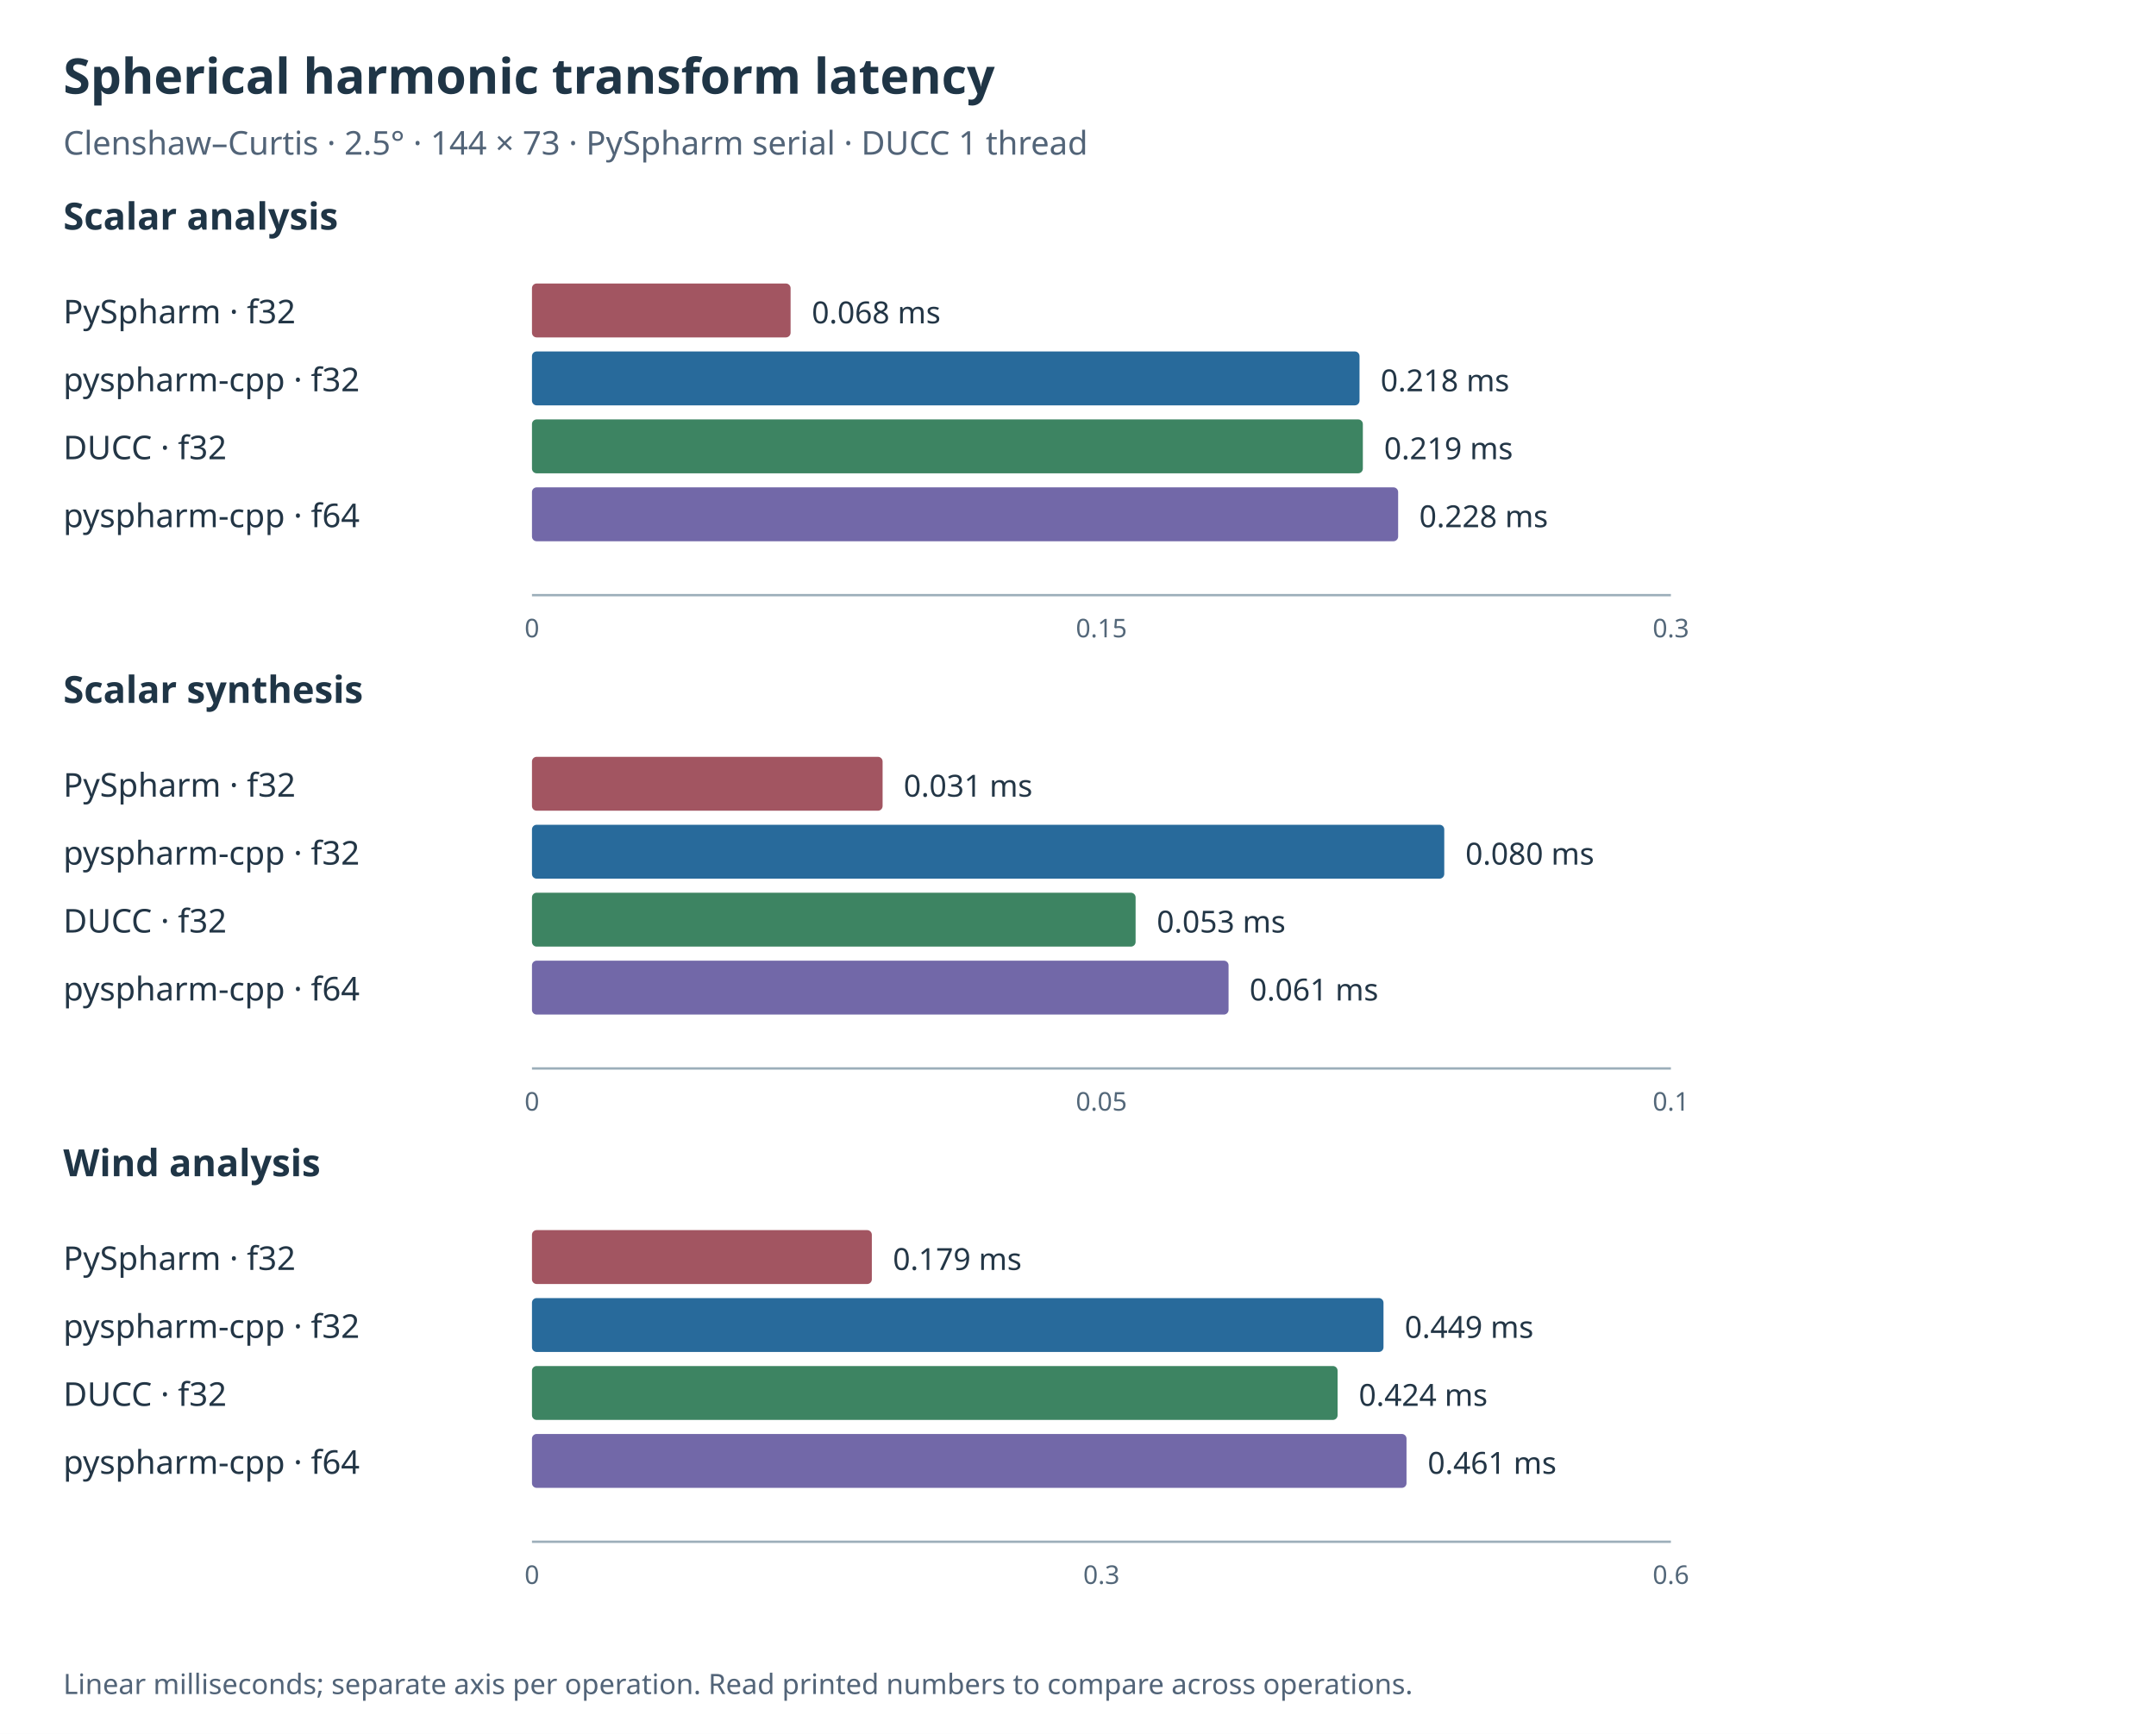
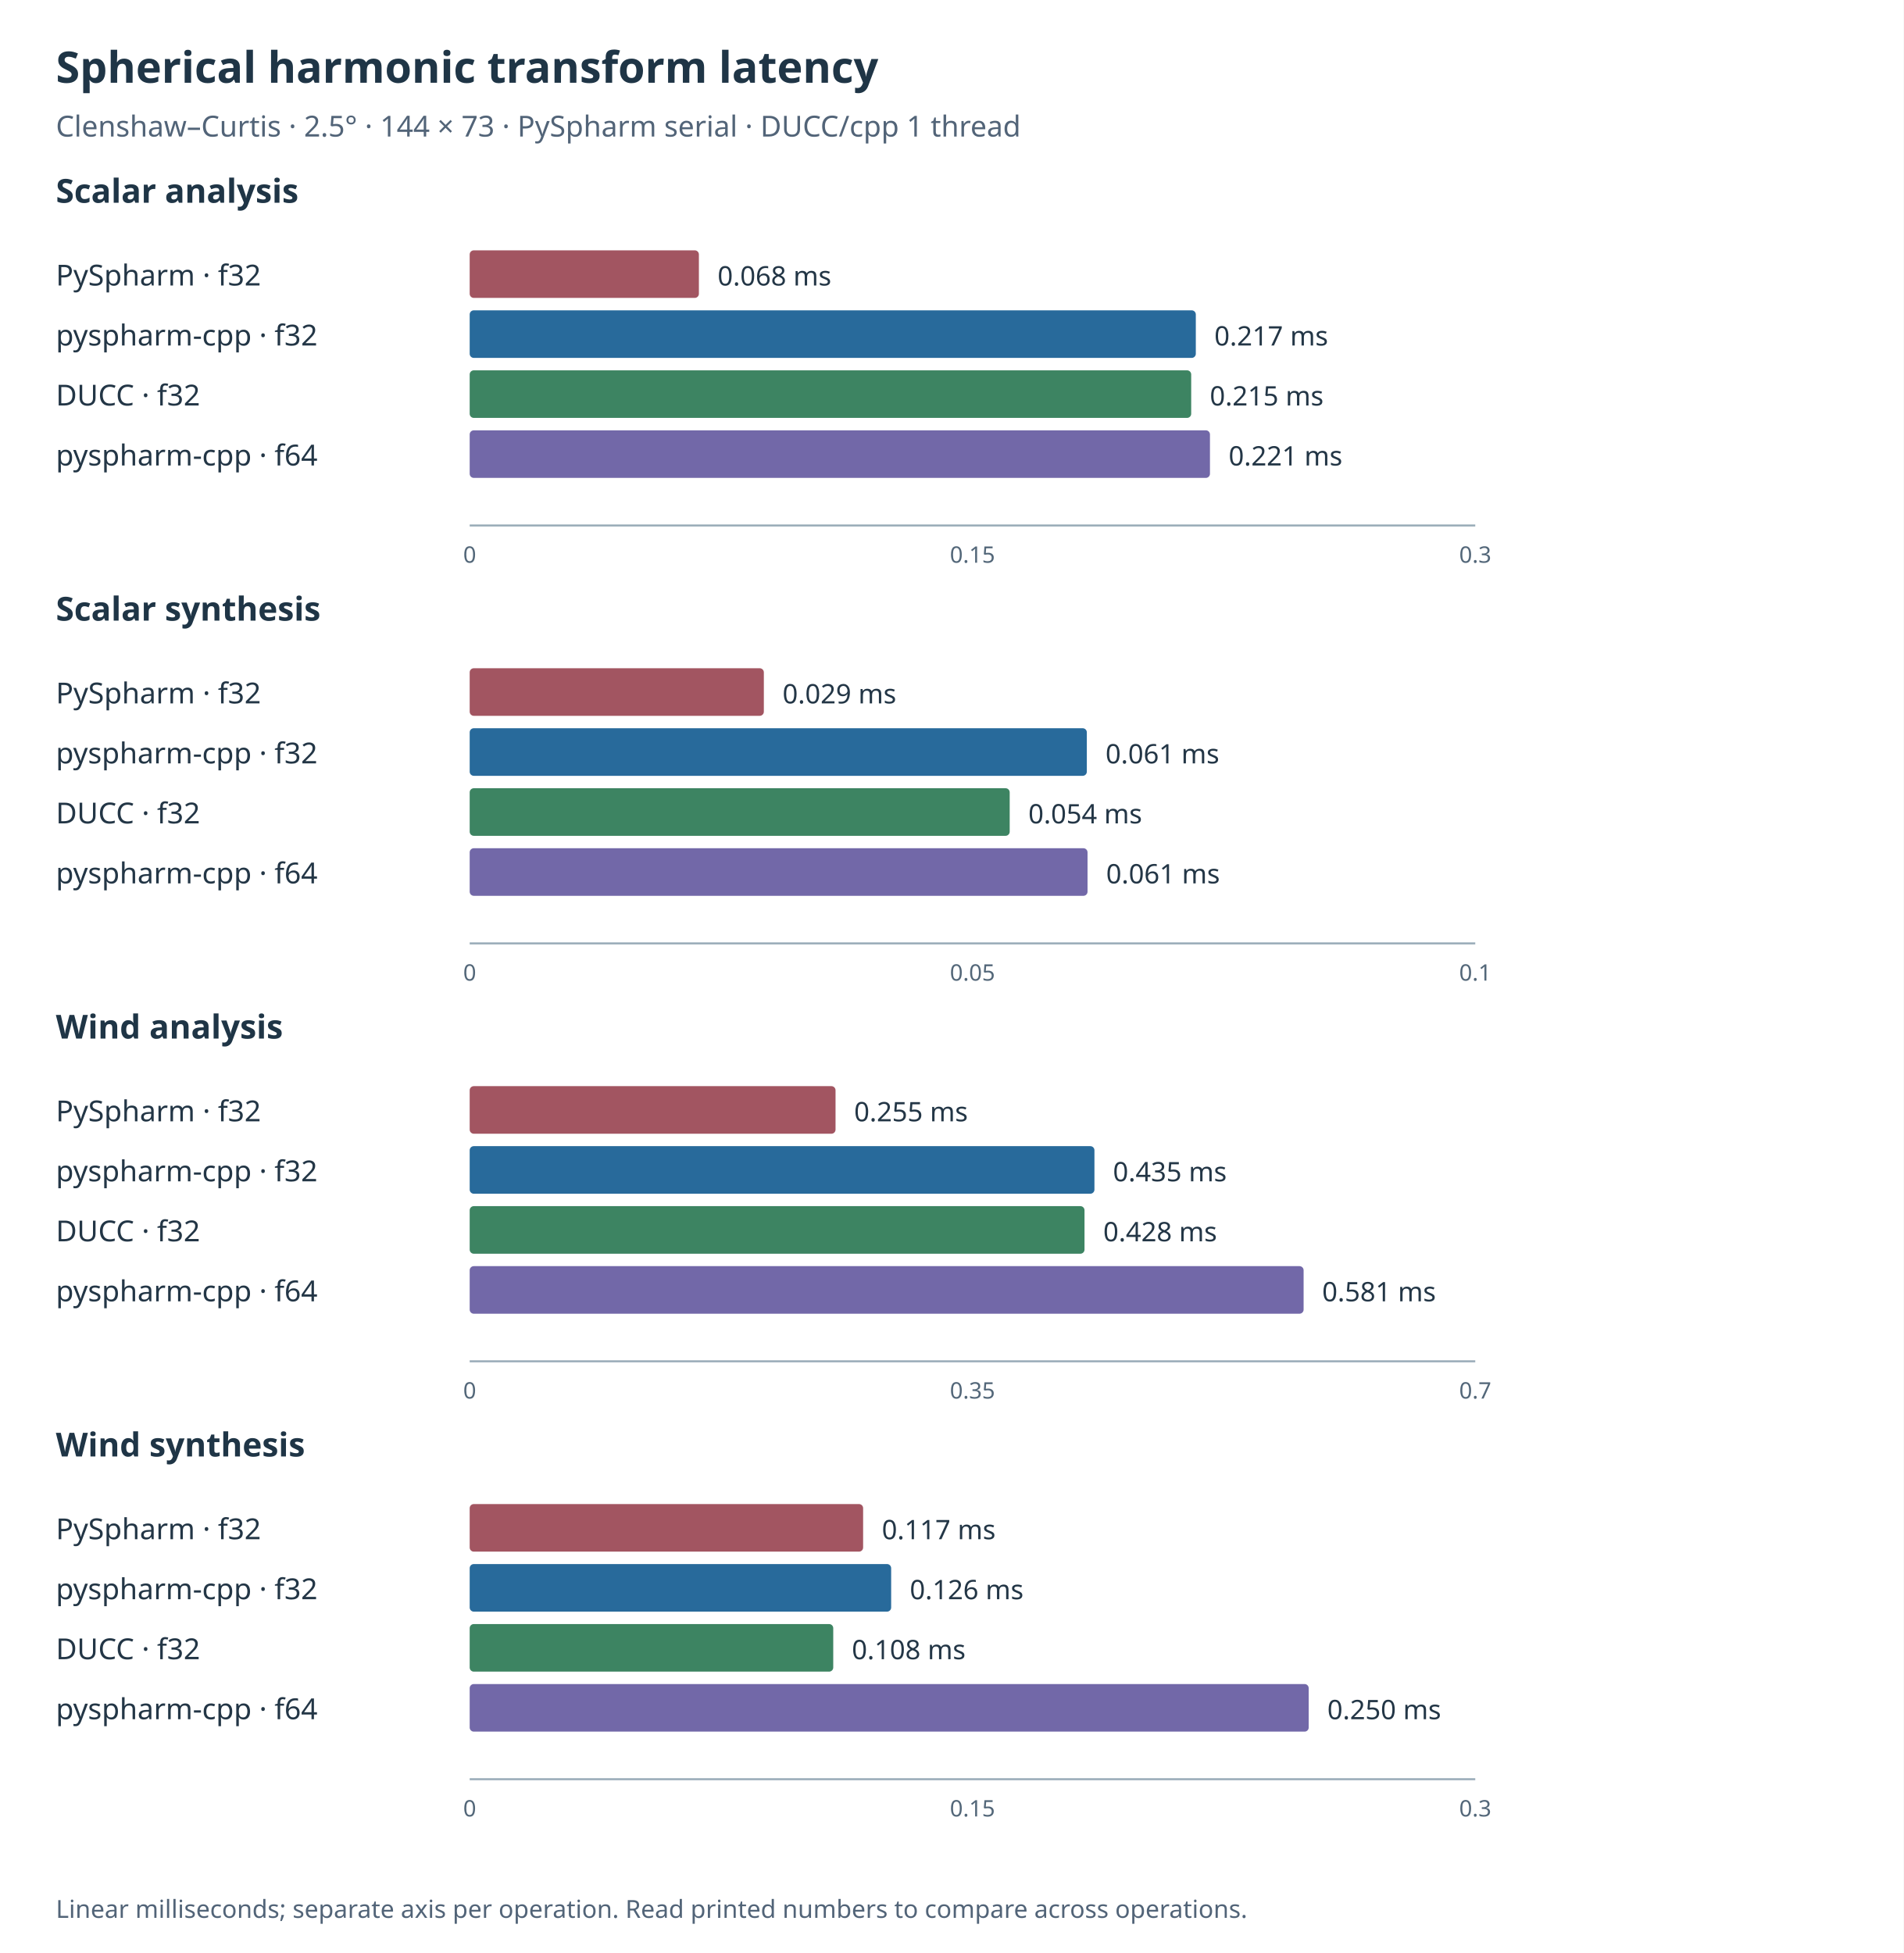
- <svg xmlns="http://www.w3.org/2000/svg" width="920" height="740" viewBox="0 0 920 740" role="img" aria-labelledby="t d">
-   <rect width="920" height="740" fill="white" />
+ <svg xmlns="http://www.w3.org/2000/svg" width="920" height="944" viewBox="0 0 920 944" role="img" aria-labelledby="t d">
+   <rect width="920" height="944" fill="white" />
  <text x="27" y="40" font-size="21" font-family="sans-serif" font-weight="600" fill="#1f3546">Spherical harmonic transform latency</text>
-   <text x="27" y="66" font-size="14" font-family="sans-serif" fill="#526478">Clenshaw–Curtis · 2.5° · 144 × 73 · PySpharm serial · DUCC 1 thread</text>
+   <text x="27" y="66" font-size="14" font-family="sans-serif" fill="#526478">Clenshaw–Curtis · 2.5° · 144 × 73 · PySpharm serial · DUCC/cpp 1 thread</text>
  <text x="27" y="98" font-size="16" font-family="sans-serif" font-weight="600" fill="#1f3546">Scalar analysis</text>
  <text x="27" y="138" font-family="sans-serif" font-size="14" fill="#233646">PySpharm · f32</text>
-   <rect x="227" y="121" width="110.36" height="23" fill="#a25561" rx="2" />
-   <text x="346.4" y="138" font-family="sans-serif" font-size="13" fill="#233646">0.068 ms</text>
+   <rect x="227" y="121" width="110.78" height="23" fill="#a25561" rx="2" />
+   <text x="346.8" y="138" font-family="sans-serif" font-size="13" fill="#233646">0.068 ms</text>
  <text x="27" y="167" font-family="sans-serif" font-size="14" fill="#233646">pyspharm-cpp · f32</text>
-   <rect x="227" y="150" width="353.13" height="23" fill="#286a9b" rx="2" />
-   <text x="589.1" y="167" font-family="sans-serif" font-size="13" fill="#233646">0.218 ms</text>
+   <rect x="227" y="150" width="350.94" height="23" fill="#286a9b" rx="2" />
+   <text x="586.9" y="167" font-family="sans-serif" font-size="13" fill="#233646">0.217 ms</text>
  <text x="27" y="196" font-family="sans-serif" font-size="14" fill="#233646">DUCC · f32</text>
-   <rect x="227" y="179" width="354.55" height="23" fill="#3d8462" rx="2" />
-   <text x="590.6" y="196" font-family="sans-serif" font-size="13" fill="#233646">0.219 ms</text>
+   <rect x="227" y="179" width="348.71" height="23" fill="#3d8462" rx="2" />
+   <text x="584.7" y="196" font-family="sans-serif" font-size="13" fill="#233646">0.215 ms</text>
  <text x="27" y="225" font-family="sans-serif" font-size="14" fill="#233646">pyspharm-cpp · f64</text>
-   <rect x="227" y="208" width="369.61" height="23" fill="#7268a8" rx="2" />
-   <text x="605.6" y="225" font-family="sans-serif" font-size="13" fill="#233646">0.228 ms</text>
+   <rect x="227" y="208" width="357.78" height="23" fill="#7268a8" rx="2" />
+   <text x="593.8" y="225" font-family="sans-serif" font-size="13" fill="#233646">0.221 ms</text>
  <line x1="227" x2="713" y1="254" y2="254" stroke="#9caeba" />
  <text x="227.0" y="272" text-anchor="middle" font-size="11" font-family="sans-serif" fill="#536779">0</text>
  <text x="470.0" y="272" text-anchor="middle" font-size="11" font-family="sans-serif" fill="#536779">0.15</text>
  <text x="713.0" y="272" text-anchor="middle" font-size="11" font-family="sans-serif" fill="#536779">0.3</text>
  <text x="27" y="300" font-size="16" font-family="sans-serif" font-weight="600" fill="#1f3546">Scalar synthesis</text>
  <text x="27" y="340" font-family="sans-serif" font-size="14" fill="#233646">PySpharm · f32</text>
-   <rect x="227" y="323" width="149.62" height="23" fill="#a25561" rx="2" />
-   <text x="385.6" y="340" font-family="sans-serif" font-size="13" fill="#233646">0.031 ms</text>
+   <rect x="227" y="323" width="142.17" height="23" fill="#a25561" rx="2" />
+   <text x="378.2" y="340" font-family="sans-serif" font-size="13" fill="#233646">0.029 ms</text>
  <text x="27" y="369" font-family="sans-serif" font-size="14" fill="#233646">pyspharm-cpp · f32</text>
-   <rect x="227" y="352" width="389.29" height="23" fill="#286a9b" rx="2" />
-   <text x="625.3" y="369" font-family="sans-serif" font-size="13" fill="#233646">0.080 ms</text>
+   <rect x="227" y="352" width="298.27" height="23" fill="#286a9b" rx="2" />
+   <text x="534.3" y="369" font-family="sans-serif" font-size="13" fill="#233646">0.061 ms</text>
  <text x="27" y="398" font-family="sans-serif" font-size="14" fill="#233646">DUCC · f32</text>
-   <rect x="227" y="381" width="257.58" height="23" fill="#3d8462" rx="2" />
-   <text x="493.6" y="398" font-family="sans-serif" font-size="13" fill="#233646">0.053 ms</text>
+   <rect x="227" y="381" width="260.99" height="23" fill="#3d8462" rx="2" />
+   <text x="497.0" y="398" font-family="sans-serif" font-size="13" fill="#233646">0.054 ms</text>
  <text x="27" y="427" font-family="sans-serif" font-size="14" fill="#233646">pyspharm-cpp · f64</text>
-   <rect x="227" y="410" width="297.25" height="23" fill="#7268a8" rx="2" />
-   <text x="533.2" y="427" font-family="sans-serif" font-size="13" fill="#233646">0.061 ms</text>
+   <rect x="227" y="410" width="298.61" height="23" fill="#7268a8" rx="2" />
+   <text x="534.6" y="427" font-family="sans-serif" font-size="13" fill="#233646">0.061 ms</text>
  <line x1="227" x2="713" y1="456" y2="456" stroke="#9caeba" />
  <text x="227.0" y="474" text-anchor="middle" font-size="11" font-family="sans-serif" fill="#536779">0</text>
  <text x="470.0" y="474" text-anchor="middle" font-size="11" font-family="sans-serif" fill="#536779">0.05</text>
  <text x="713.0" y="474" text-anchor="middle" font-size="11" font-family="sans-serif" fill="#536779">0.1</text>
  <text x="27" y="502" font-size="16" font-family="sans-serif" font-weight="600" fill="#1f3546">Wind analysis</text>
  <text x="27" y="542" font-family="sans-serif" font-size="14" fill="#233646">PySpharm · f32</text>
-   <rect x="227" y="525" width="145.03" height="23" fill="#a25561" rx="2" />
-   <text x="381.0" y="542" font-family="sans-serif" font-size="13" fill="#233646">0.179 ms</text>
+   <rect x="227" y="525" width="176.82" height="23" fill="#a25561" rx="2" />
+   <text x="412.8" y="542" font-family="sans-serif" font-size="13" fill="#233646">0.255 ms</text>
  <text x="27" y="571" font-family="sans-serif" font-size="14" fill="#233646">pyspharm-cpp · f32</text>
-   <rect x="227" y="554" width="363.36" height="23" fill="#286a9b" rx="2" />
-   <text x="599.4" y="571" font-family="sans-serif" font-size="13" fill="#233646">0.449 ms</text>
+   <rect x="227" y="554" width="301.95" height="23" fill="#286a9b" rx="2" />
+   <text x="537.9" y="571" font-family="sans-serif" font-size="13" fill="#233646">0.435 ms</text>
  <text x="27" y="600" font-family="sans-serif" font-size="14" fill="#233646">DUCC · f32</text>
-   <rect x="227" y="583" width="343.77" height="23" fill="#3d8462" rx="2" />
-   <text x="579.8" y="600" font-family="sans-serif" font-size="13" fill="#233646">0.424 ms</text>
+   <rect x="227" y="583" width="297.15" height="23" fill="#3d8462" rx="2" />
+   <text x="533.2" y="600" font-family="sans-serif" font-size="13" fill="#233646">0.428 ms</text>
  <text x="27" y="629" font-family="sans-serif" font-size="14" fill="#233646">pyspharm-cpp · f64</text>
-   <rect x="227" y="612" width="373.18" height="23" fill="#7268a8" rx="2" />
-   <text x="609.2" y="629" font-family="sans-serif" font-size="13" fill="#233646">0.461 ms</text>
+   <rect x="227" y="612" width="403.04" height="23" fill="#7268a8" rx="2" />
+   <text x="639.0" y="629" font-family="sans-serif" font-size="13" fill="#233646">0.581 ms</text>
  <line x1="227" x2="713" y1="658" y2="658" stroke="#9caeba" />
  <text x="227.0" y="676" text-anchor="middle" font-size="11" font-family="sans-serif" fill="#536779">0</text>
-   <text x="470.0" y="676" text-anchor="middle" font-size="11" font-family="sans-serif" fill="#536779">0.3</text>
-   <text x="713.0" y="676" text-anchor="middle" font-size="11" font-family="sans-serif" fill="#536779">0.6</text>
-   <text x="27" y="723" font-size="12" font-family="sans-serif" fill="#526478">Linear milliseconds; separate axis per operation. Read printed numbers to compare across operations.</text>
+   <text x="470.0" y="676" text-anchor="middle" font-size="11" font-family="sans-serif" fill="#536779">0.35</text>
+   <text x="713.0" y="676" text-anchor="middle" font-size="11" font-family="sans-serif" fill="#536779">0.7</text>
+   <text x="27" y="704" font-size="16" font-family="sans-serif" font-weight="600" fill="#1f3546">Wind synthesis</text>
+   <text x="27" y="744" font-family="sans-serif" font-size="14" fill="#233646">PySpharm · f32</text>
+   <rect x="227" y="727" width="190.15" height="23" fill="#a25561" rx="2" />
+   <text x="426.2" y="744" font-family="sans-serif" font-size="13" fill="#233646">0.117 ms</text>
+   <text x="27" y="773" font-family="sans-serif" font-size="14" fill="#233646">pyspharm-cpp · f32</text>
+   <rect x="227" y="756" width="203.70" height="23" fill="#286a9b" rx="2" />
+   <text x="439.7" y="773" font-family="sans-serif" font-size="13" fill="#233646">0.126 ms</text>
+   <text x="27" y="802" font-family="sans-serif" font-size="14" fill="#233646">DUCC · f32</text>
+   <rect x="227" y="785" width="175.71" height="23" fill="#3d8462" rx="2" />
+   <text x="411.7" y="802" font-family="sans-serif" font-size="13" fill="#233646">0.108 ms</text>
+   <text x="27" y="831" font-family="sans-serif" font-size="14" fill="#233646">pyspharm-cpp · f64</text>
+   <rect x="227" y="814" width="405.50" height="23" fill="#7268a8" rx="2" />
+   <text x="641.5" y="831" font-family="sans-serif" font-size="13" fill="#233646">0.250 ms</text>
+   <line x1="227" x2="713" y1="860" y2="860" stroke="#9caeba" />
+   <text x="227.0" y="878" text-anchor="middle" font-size="11" font-family="sans-serif" fill="#536779">0</text>
+   <text x="470.0" y="878" text-anchor="middle" font-size="11" font-family="sans-serif" fill="#536779">0.15</text>
+   <text x="713.0" y="878" text-anchor="middle" font-size="11" font-family="sans-serif" fill="#536779">0.3</text>
+   <text x="27" y="927" font-size="12" font-family="sans-serif" fill="#526478">Linear milliseconds; separate axis per operation. Read printed numbers to compare across operations.</text>
</svg>
